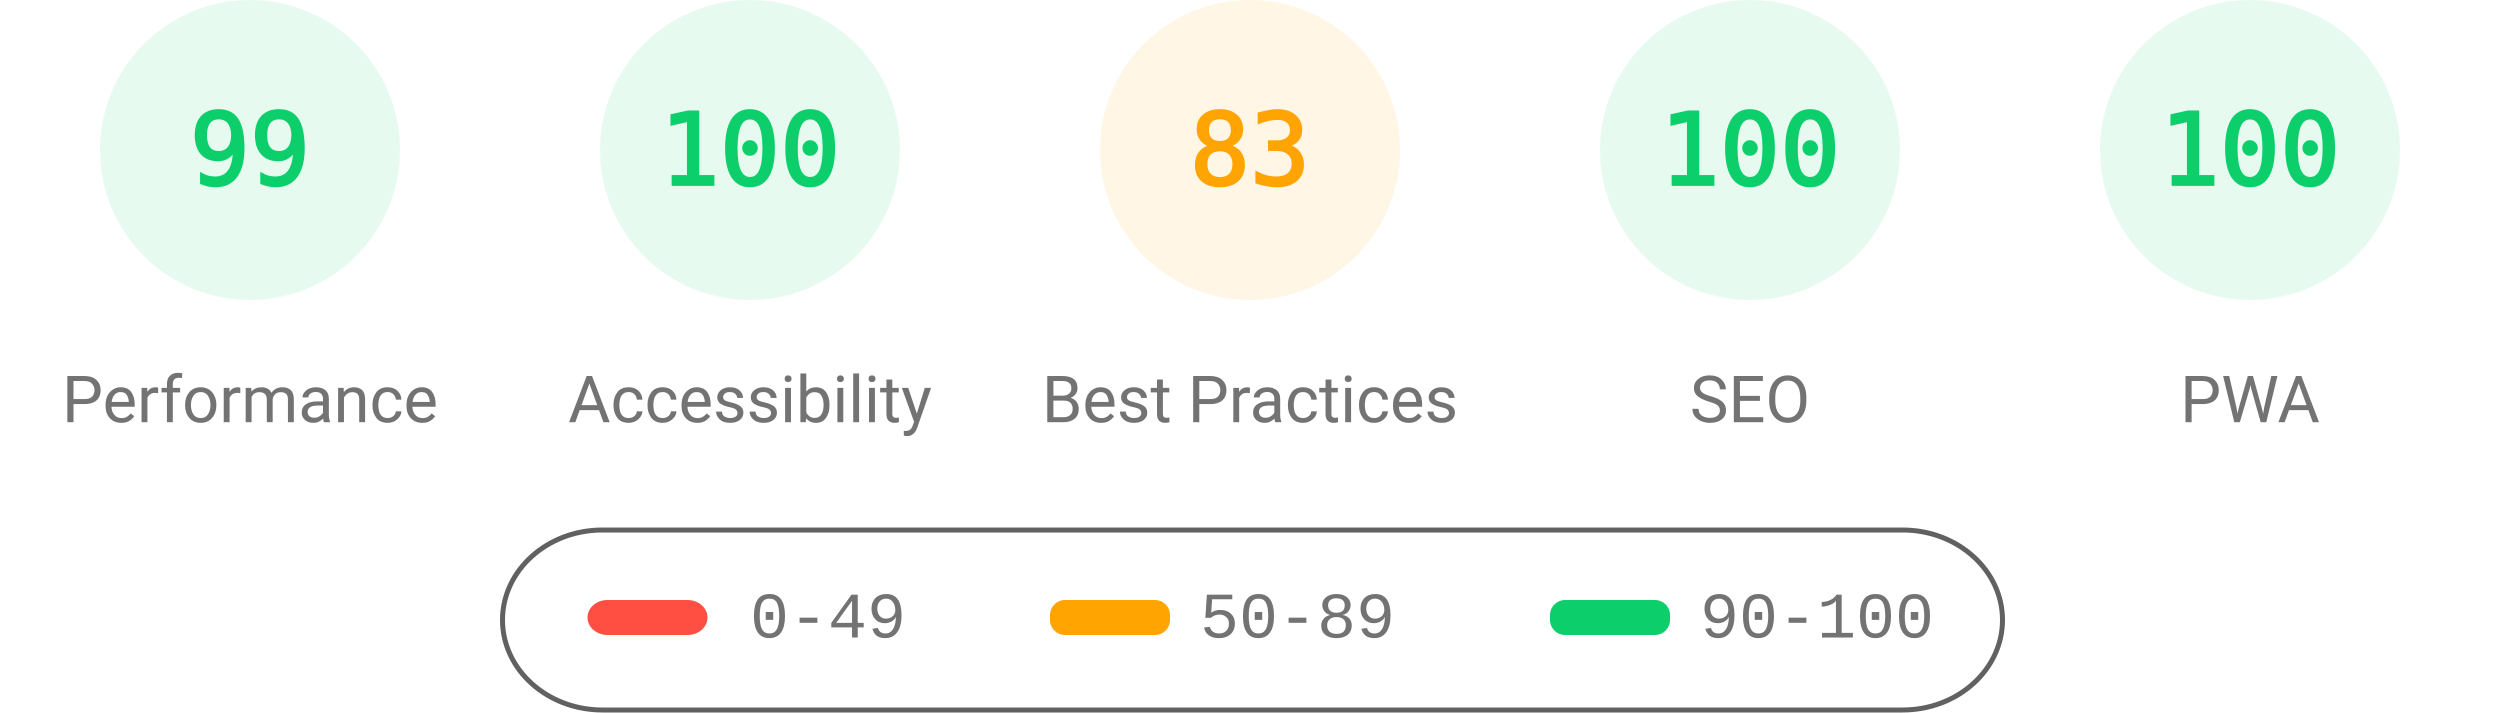
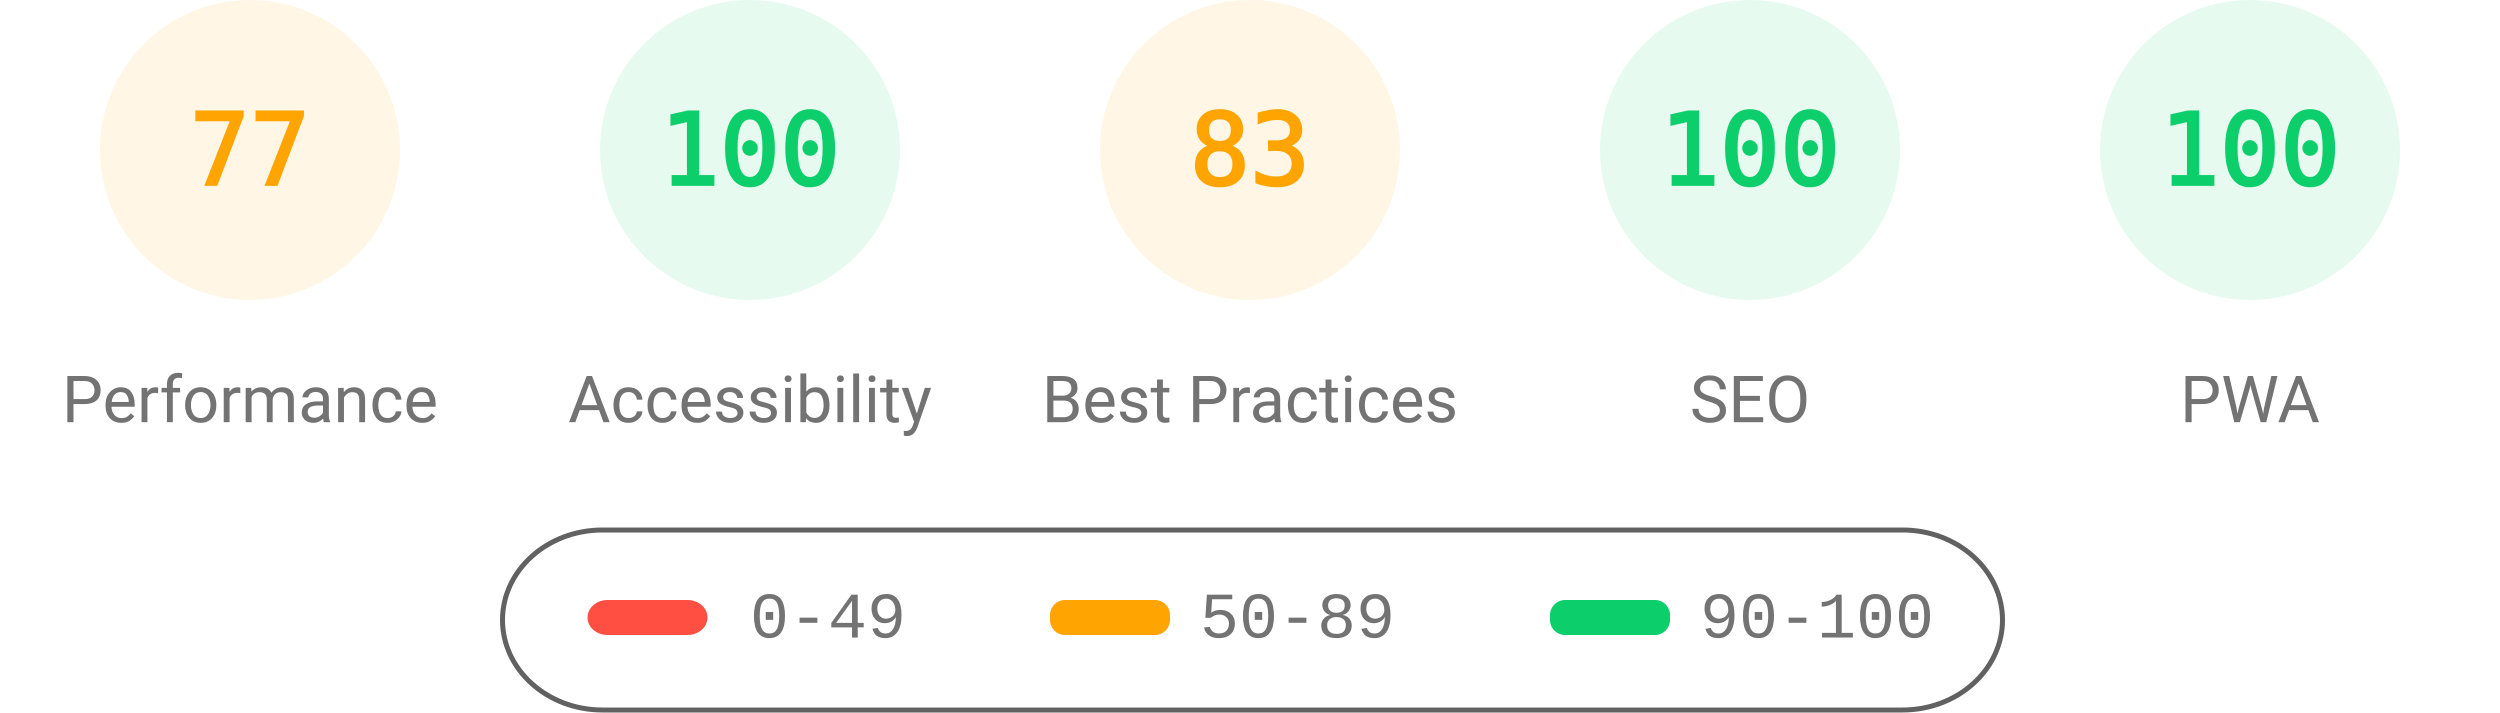
<svg xmlns="http://www.w3.org/2000/svg" class="theme" fill="none" width="1000" height="285">
  <style>
			.gauge-base {
				opacity: 0.1
			}
			.gauge-arc {
				fill: none;
				animation-delay: 250ms;
				stroke-linecap: round;
				transform: rotate(-90deg);
				transform-origin: 100px 60px;
				animation: load-gauge 1s ease forwards
			}
			.guage-text {
				font-size: 40px;
				font-family: monospace;
				text-align: center
			}
			.guage-red {
				color: #ff4e42;
				fill: #ff4e42;
				stroke: #ff4e42
			}
			.guage-orange {
				color: #ffa400;
				fill: #ffa400;
				stroke: #ffa400
			}
			.guage-green {
				color: #0cce6b;
				fill: #0cce6b;
				stroke: #0cce6b
			}
			.theme .guage-undefined {
				color: #5c5c5c;
				fill: #5c5c5c;
				stroke: #5c5c5c
			}
			.guage-title {
				stroke: none;
				font-size: 26px;
				line-height: 26px;
				font-family: Roboto, Halvetica, Arial, sans-serif
			}
			.metric.guage-title {
				font-family: 'Courier New', Courier, monospace
			}
			.theme .guage-title {
				color: #737373;
				fill: #737373
			}
			@keyframes load-gauge {
				from {
					stroke-dasharray: 0 352.858
				}
			}
			.theme
				stroke: #616161
			}
		</style>
-   <svg class="guage-div guage-perf guage-green" viewBox="0 0 200 200" width="200" height="200" x="0" y="0">
+   <svg class="guage-div guage-perf guage-orange" viewBox="0 0 200 200" width="200" height="200" x="0" y="0">
    <circle class="gauge-base" r="56" cx="100" cy="60" stroke-width="8" />
-     <circle class="gauge-arc guage-arc-1" r="56" cx="100" cy="60" stroke-width="8" style="stroke-dasharray: 356.4, 3.6;" />
-     <text class="guage-text" x="100px" y="60px" alignment-baseline="central" dominant-baseline="central" text-anchor="middle">99</text>
+     <circle class="gauge-arc guage-arc-1" r="56" cx="100" cy="60" stroke-width="8" style="stroke-dasharray: 277.2, 82.8;" />
+     <text class="guage-text" x="100px" y="60px" alignment-baseline="central" dominant-baseline="central" text-anchor="middle">77</text>
    <text class="guage-title" x="100px" y="160px" alignment-baseline="central" dominant-baseline="central" text-anchor="middle">Performance</text>
  </svg>
  <svg class="guage-div guage-acc guage-green" viewBox="0 0 200 200" width="200" height="200" x="200" y="0">
    <circle class="gauge-base" r="56" cx="100" cy="60" stroke-width="8" />
    <circle class="gauge-arc guage-arc-2" r="56" cx="100" cy="60" stroke-width="8" style="stroke-dasharray: 360;" />
    <text class="guage-text" x="100px" y="60px" alignment-baseline="central" dominant-baseline="central" text-anchor="middle">100</text>
    <text class="guage-title" x="100px" y="160px" alignment-baseline="central" dominant-baseline="central" text-anchor="middle">Accessibility</text>
  </svg>
  <svg class="guage-div guage-best guage-orange" viewBox="0 0 200 200" width="200" height="200" x="400" y="0">
    <circle class="gauge-base" r="56" cx="100" cy="60" stroke-width="8" />
    <circle class="gauge-arc guage-arc-3" r="56" cx="100" cy="60" stroke-width="8" style="stroke-dasharray: 298.8, 61.2;" />
    <text class="guage-text" x="100px" y="60px" alignment-baseline="central" dominant-baseline="central" text-anchor="middle">83</text>
    <text class="guage-title" x="100px" y="160px" alignment-baseline="central" dominant-baseline="central" text-anchor="middle">Best Practices</text>
  </svg>
  <svg class="guage-div guage-seo guage-green" viewBox="0 0 200 200" width="200" height="200" x="600" y="0">
    <circle class="gauge-base" r="56" cx="100" cy="60" stroke-width="8" />
    <circle class="gauge-arc guage-arc-4" r="56" cx="100" cy="60" stroke-width="8" style="stroke-dasharray: 360,0;" />
    <text class="guage-text" x="100px" y="60px" alignment-baseline="central" dominant-baseline="central" text-anchor="middle">100</text>
    <text class="guage-title" x="100px" y="160px" alignment-baseline="central" dominant-baseline="central" text-anchor="middle">SEO</text>
  </svg>
  <svg class="guage-div guage-pwa guage-green" viewBox="0 0 200 200" width="200" height="200" x="800" y="0">
    <circle class="gauge-base" r="56" cx="100" cy="60" stroke-width="8" />
    <circle class="gauge-arc guage-arc-4" r="56" cx="100" cy="60" stroke-width="8" style="stroke-dasharray: 360, 0;" />
    <text class="guage-text" x="100px" y="60px" alignment-baseline="central" dominant-baseline="central" text-anchor="middle">100</text>
    <text class="guage-title" x="100px" y="160px" alignment-baseline="central" dominant-baseline="central" text-anchor="middle">PWA</text>
  </svg>
  <svg width="604" height="76" x="200" y="210">
    <g>
      <rect fill="none" id="canvas_background" height="80" width="604" y="-1" x="-1" />
      <g display="none" overflow="visible" y="0" x="0" height="100%" width="100%" id="canvasGrid">
        <rect fill="url(#gridpattern)" stroke-width="0" y="0" x="0" height="100%" width="100%" />
      </g>
    </g>
    <g>
      <rect fill-opacity="0" stroke="#616161" stroke-width="2" rx="40" id="svg_2" height="72" width="600" y="2" x="1" fill="#000000" />
      <rect stroke="#000" rx="8" id="svg_3" height="14" width="48" y="30" x="35" stroke-opacity="null" stroke-width="0" fill="#ff4e42" />
      <rect stroke="#000" rx="6" id="svg_4" height="14" width="48" y="30" x="220" stroke-opacity="null" stroke-width="0" fill="#ffa400" />
      <rect stroke="#000" rx="6" id="svg_5" height="14" width="48" y="30" x="420" stroke-opacity="null" stroke-width="0" fill="#0cce6b" />
      <text xml:space="preserve" text-anchor="start" font-family="'Courier New', Courier, monospace" font-size="26" id="svg_6" y="45" x="100" stroke-opacity="null" stroke-width="0" stroke="#000" fill="#737373">0-49</text>
      <text xml:space="preserve" text-anchor="start" font-family="'Courier New', Courier, monospace" font-size="26" id="svg_7" y="45" x="280" stroke-opacity="null" stroke-width="0" stroke="#000" fill="#737373">50-89</text>
      <text xml:space="preserve" text-anchor="start" font-family="'Courier New', Courier, monospace" font-size="26" id="svg_8" y="45" x="480" stroke-opacity="null" stroke-width="0" stroke="#000" fill="#737373">90-100</text>
    </g>
  </svg>
</svg>
